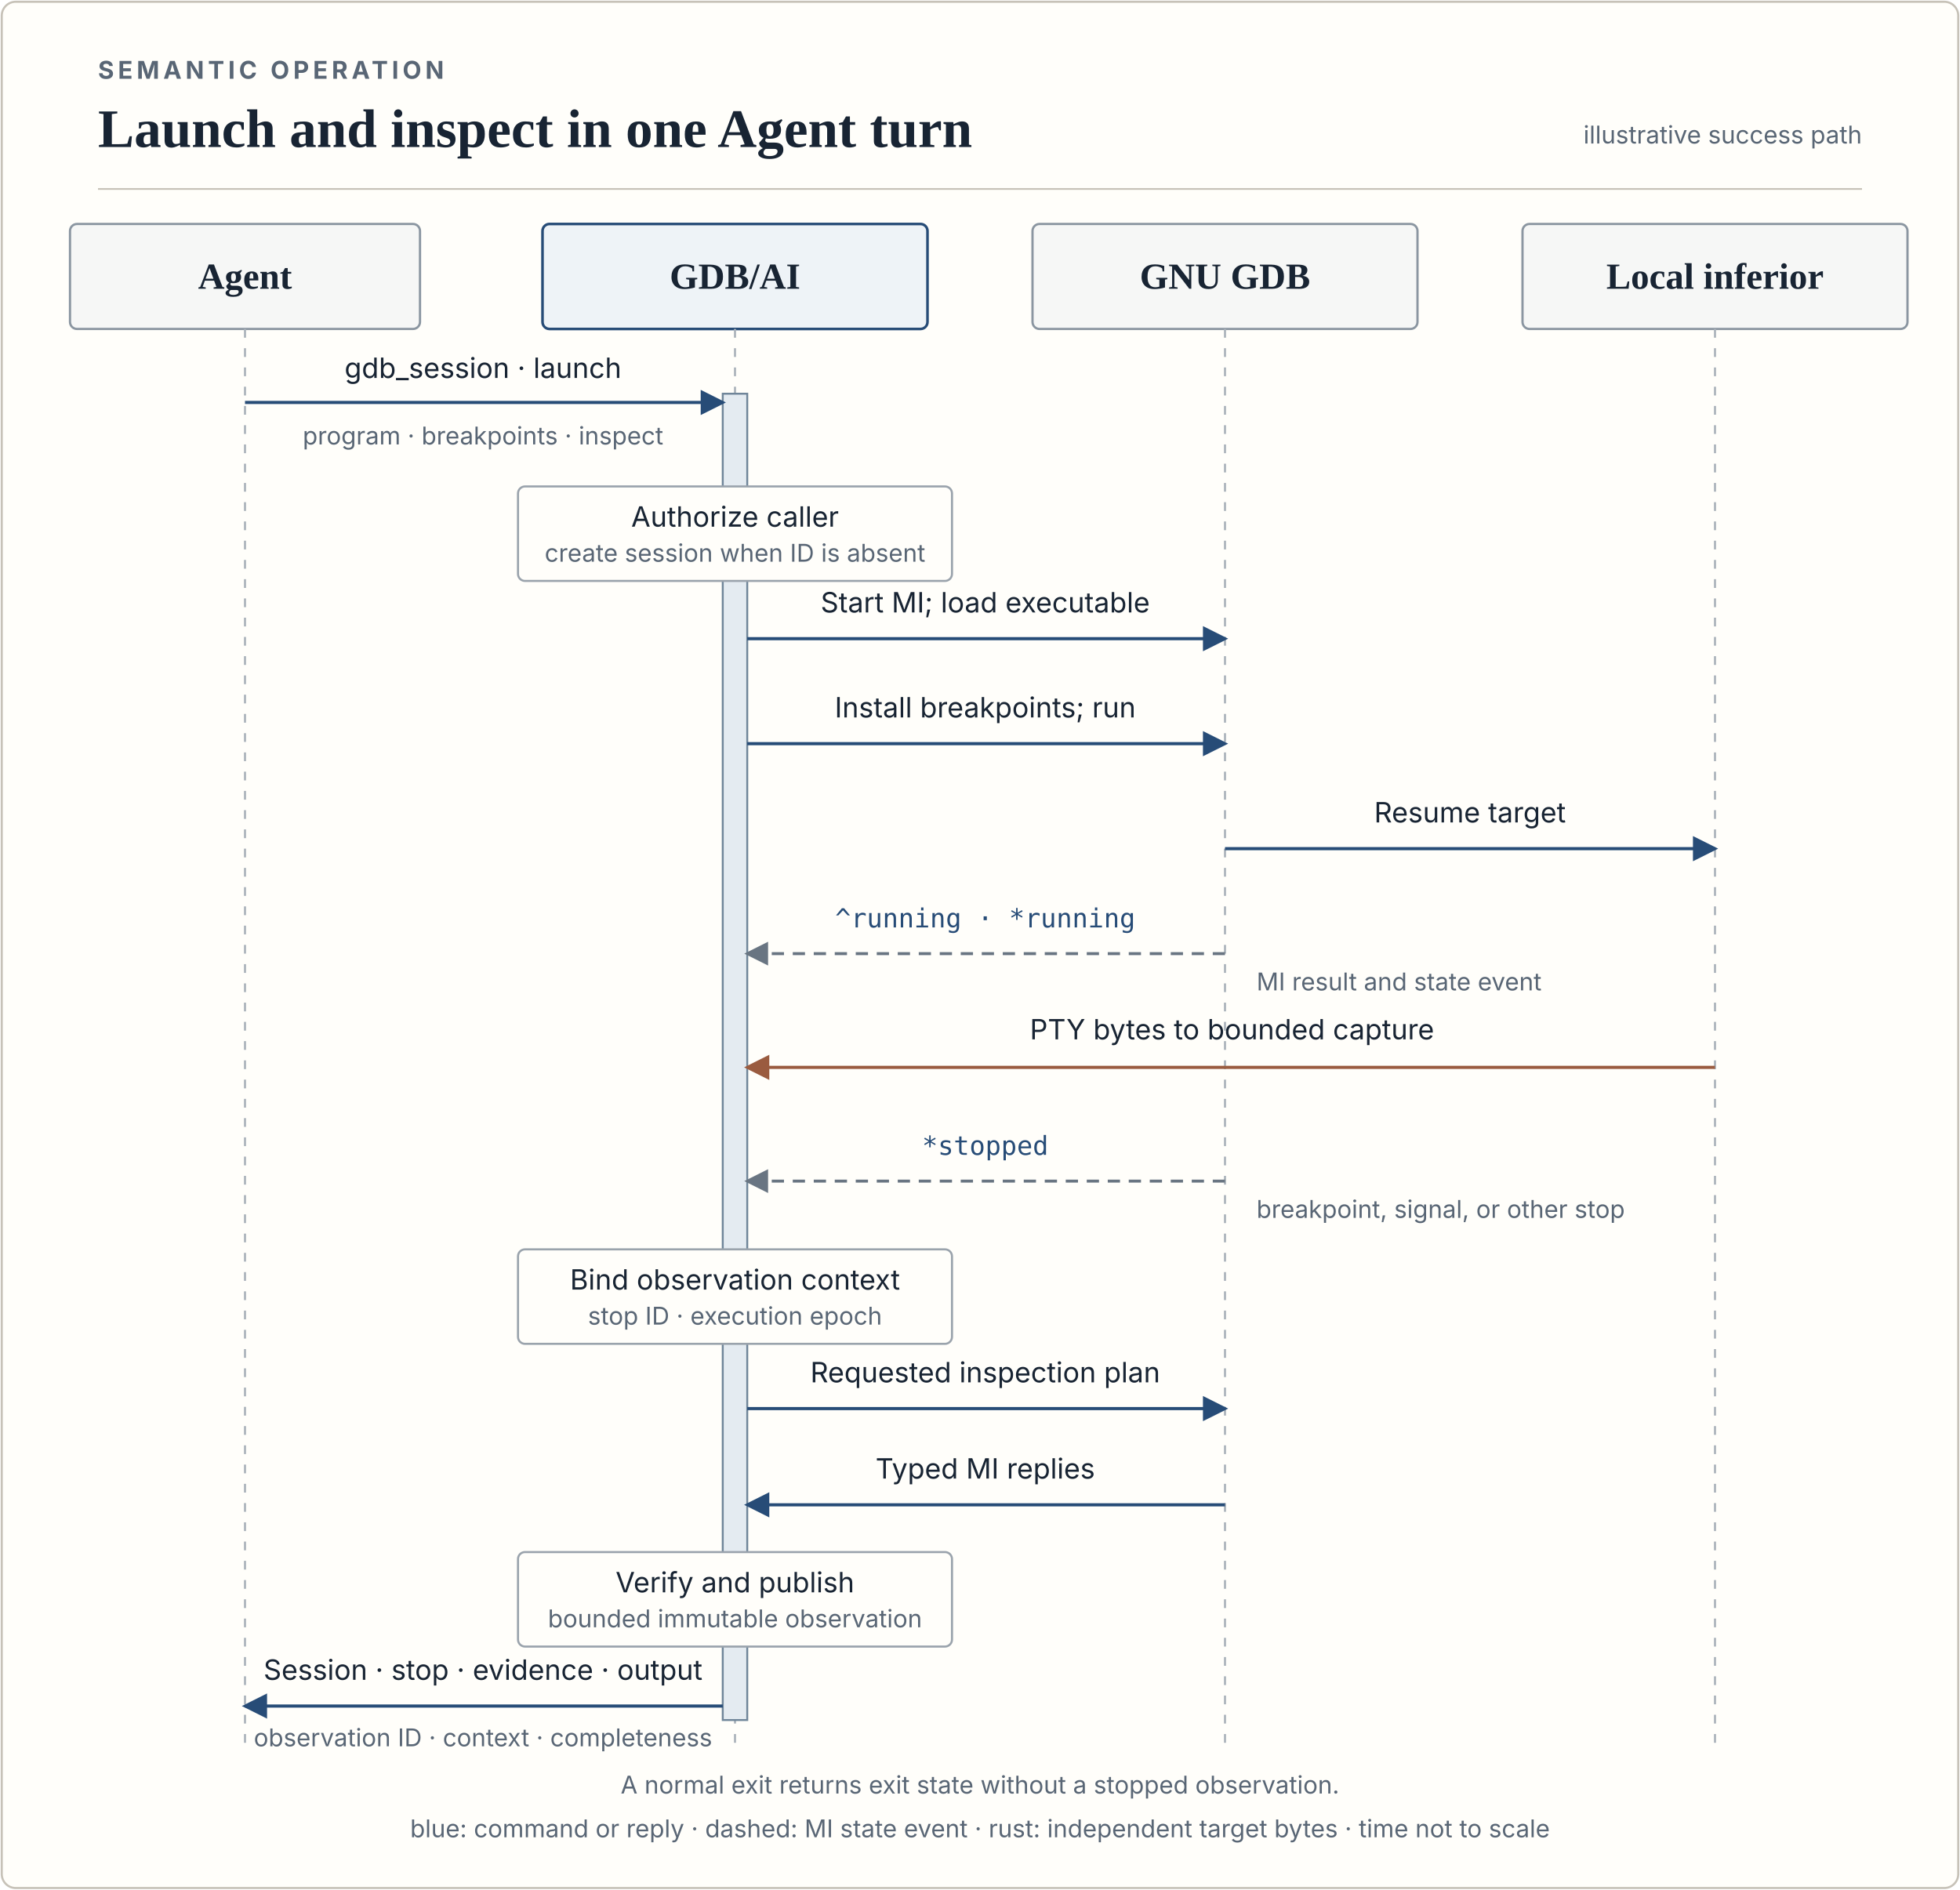
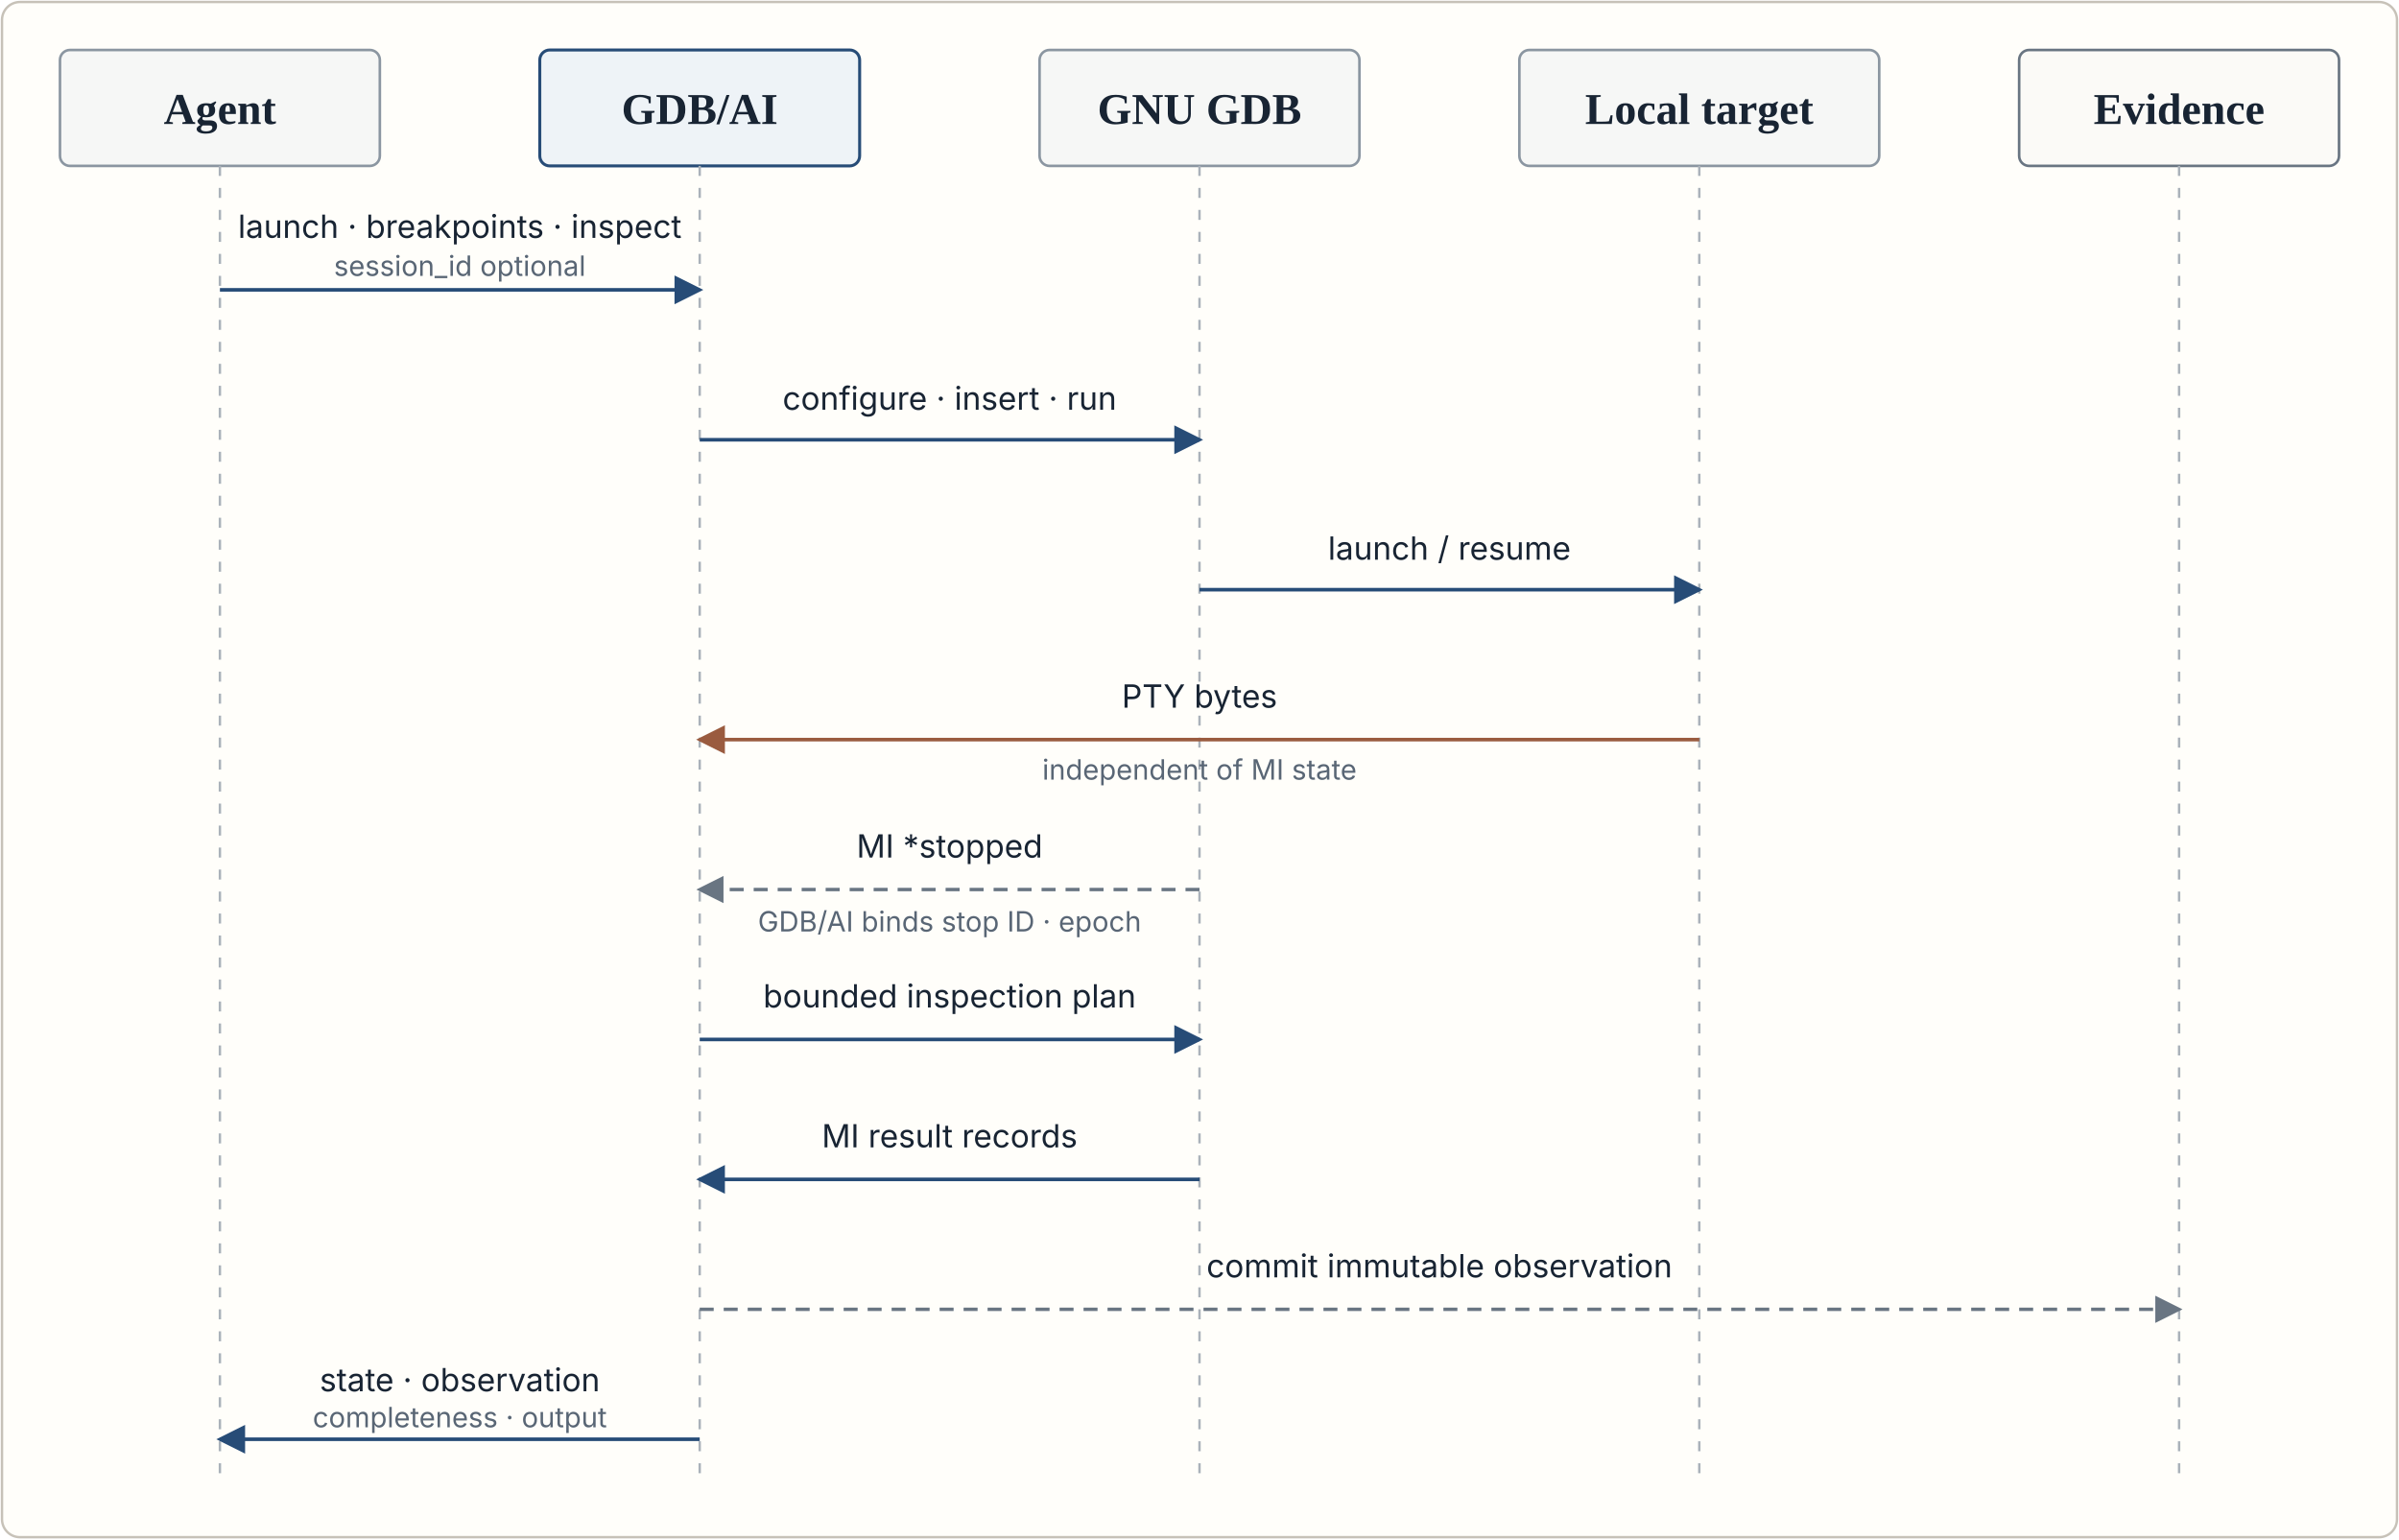
- <svg xmlns="http://www.w3.org/2000/svg" width="1120" height="1080" viewBox="0 0 1120 1080" role="img" aria-labelledby="title description">
+ <svg xmlns="http://www.w3.org/2000/svg" width="1200" height="770" viewBox="0 0 1200 770" role="img" aria-labelledby="title description">
  <defs>
    <marker id="arrow" markerWidth="8" markerHeight="8" refX="7" refY="4" orient="auto" markerUnits="strokeWidth">
      <path d="M0,0 L8,4 L0,8 Z" fill="#274c77" />
    </marker>
    <marker id="event-arrow" markerWidth="8" markerHeight="8" refX="7" refY="4" orient="auto" markerUnits="strokeWidth">
      <path d="M0,0 L8,4 L0,8 Z" fill="#697582" />
    </marker>
    <marker id="io-arrow" markerWidth="8" markerHeight="8" refX="7" refY="4" orient="auto" markerUnits="strokeWidth">
      <path d="M0,0 L8,4 L0,8 Z" fill="#9a5b3f" />
    </marker>
    <style>
      text { fill: #182433; font-family: Inter, "DejaVu Sans", Arial, sans-serif; }
-       .kicker { fill: #596675; font-size: 14px; font-weight: 700; letter-spacing: 2.2px; }
-       .heading { font-family: "Source Serif 4", Georgia, "Times New Roman", serif;
-                  font-size: 31px; font-weight: 600; }
      .title { font-family: "Source Serif 4", Georgia, "Times New Roman", serif;
-                font-size: 21px; font-weight: 600; }
+                font-size: 22px; font-weight: 600; }
      .label { font-size: 16px; }
-       .note { fill: #596675; font-size: 14px; }
-       .mono { fill: #274c77; font-family: "DejaVu Sans Mono", monospace;
-               font-size: 15px; }
+       .small { fill: #596675; font-size: 14px; }
      .canvas { fill: #fffefa; stroke: #c7c2b8; stroke-width: 1.2; }
      .participant { fill: #f6f7f6; stroke: #8b96a1; stroke-width: 1.3; }
      .interface { fill: #eef3f7; stroke: #274c77; stroke-width: 1.5; }
-       .step { fill: #fffefa; stroke: #9aa3ac; stroke-width: 1.2; }
+       .store { fill: #fbfaf7; stroke: #697582; stroke-width: 1.3; }
      .life { stroke: #aab2ba; stroke-width: 1.2; stroke-dasharray: 5 6; }
-       .activation { fill: #e4ebf1; stroke: #6f8599; stroke-width: 1.1; }
      .flow { fill: none; stroke: #274c77; stroke-width: 1.8;
              marker-end: url(#arrow); }
      .event { fill: none; stroke: #697582; stroke-width: 1.7;
               stroke-dasharray: 7 5; marker-end: url(#event-arrow); }
      .io { fill: none; stroke: #9a5b3f; stroke-width: 1.8;
            marker-end: url(#io-arrow); }
    </style>
  </defs>
-   <rect class="canvas" x="1" y="1" width="1118" height="1078" rx="8" />
-   <text class="kicker" x="56" y="45">SEMANTIC OPERATION</text>
-   <text class="heading" x="56" y="84">Launch and inspect in one Agent turn</text>
-   <text class="note" x="1064" y="82" text-anchor="end">illustrative success path</text>
-   <path d="M56 108 H1064" stroke="#c7c2b8" stroke-width="1" />
-   <rect class="participant" x="40" y="128" width="200" height="60" rx="4" />
-   <text class="title" x="140" y="165" text-anchor="middle">Agent</text>
-   <rect class="interface" x="310" y="128" width="220" height="60" rx="4" />
-   <text class="title" x="420" y="165" text-anchor="middle">GDB/AI</text>
-   <rect class="participant" x="590" y="128" width="220" height="60" rx="4" />
-   <text class="title" x="700" y="165" text-anchor="middle">GNU GDB</text>
-   <rect class="participant" x="870" y="128" width="220" height="60" rx="4" />
-   <text class="title" x="980" y="165" text-anchor="middle">Local inferior</text>
-   <path class="life" d="M140 188 V1000 M420 188 V1000 M700 188 V1000 M980 188 V1000" />
-   <rect class="activation" x="413" y="225" width="14" height="758" />
-   <path class="flow" d="M140 230 H413" />
-   <text class="label" x="276" y="216" text-anchor="middle">gdb_session · launch</text>
-   <text class="note" x="276" y="254" text-anchor="middle">program · breakpoints · inspect</text>
-   <rect class="step" x="296" y="278" width="248" height="54" rx="4" />
-   <text class="label" x="420" y="301" text-anchor="middle">Authorize caller</text>
-   <text class="note" x="420" y="321" text-anchor="middle">create session when ID is absent</text>
-   <path class="flow" d="M427 365 H700" />
-   <text class="label" x="563" y="350" text-anchor="middle">Start MI; load executable</text>
-   <path class="flow" d="M427 425 H700" />
-   <text class="label" x="563" y="410" text-anchor="middle">Install breakpoints; run</text>
-   <path class="flow" d="M700 485 H980" />
-   <text class="label" x="840" y="470" text-anchor="middle">Resume target</text>
-   <path class="event" d="M700 545 H427" />
-   <text class="mono" x="563" y="530" text-anchor="middle">^running · *running</text>
-   <text class="note" x="718" y="566">MI result and state event</text>
-   <path class="io" d="M980 610 H427" />
-   <text class="label" x="704" y="594" text-anchor="middle">PTY bytes to bounded capture</text>
-   <path class="event" d="M700 675 H427" />
-   <text class="mono" x="563" y="660" text-anchor="middle">*stopped</text>
-   <text class="note" x="718" y="696">breakpoint, signal, or other stop</text>
-   <rect class="step" x="296" y="714" width="248" height="54" rx="4" />
-   <text class="label" x="420" y="737" text-anchor="middle">Bind observation context</text>
-   <text class="note" x="420" y="757" text-anchor="middle">stop ID · execution epoch</text>
-   <path class="flow" d="M427 805 H700" />
-   <text class="label" x="563" y="790" text-anchor="middle">Requested inspection plan</text>
-   <path class="flow" d="M700 860 H427" />
-   <text class="label" x="563" y="845" text-anchor="middle">Typed MI replies</text>
-   <rect class="step" x="296" y="887" width="248" height="54" rx="4" />
-   <text class="label" x="420" y="910" text-anchor="middle">Verify and publish</text>
-   <text class="note" x="420" y="930" text-anchor="middle">bounded immutable observation</text>
-   <path class="flow" d="M413 975 H140" />
-   <text class="label" x="276" y="960" text-anchor="middle">Session · stop · evidence · output</text>
-   <text class="note" x="276" y="998" text-anchor="middle">observation ID · context · completeness</text>
-   <text class="note" x="560" y="1025" text-anchor="middle">A normal exit returns exit state without a stopped observation.</text>
-   <text class="note" x="560" y="1050" text-anchor="middle">blue: command or reply · dashed: MI state event · rust: independent target bytes · time not to scale</text>
+   <rect class="canvas" x="1" y="1" width="1198" height="768" rx="9" />
+   <rect class="participant" x="30" y="25" width="160" height="58" rx="5" />
+   <text class="title" x="110" y="62" text-anchor="middle">Agent</text>
+   <rect class="interface" x="270" y="25" width="160" height="58" rx="5" />
+   <text class="title" x="350" y="62" text-anchor="middle">GDB/AI</text>
+   <rect class="participant" x="520" y="25" width="160" height="58" rx="5" />
+   <text class="title" x="600" y="62" text-anchor="middle">GNU GDB</text>
+   <rect class="participant" x="760" y="25" width="180" height="58" rx="5" />
+   <text class="title" x="850" y="62" text-anchor="middle">Local target</text>
+   <rect class="store" x="1010" y="25" width="160" height="58" rx="5" />
+   <text class="title" x="1090" y="62" text-anchor="middle">Evidence</text>
+   <path class="life" d="M110 83 V740 M350 83 V740 M600 83 V740 M850 83 V740 M1090 83 V740" />
+   <path class="flow" d="M110 145 H350" />
+   <text class="label" x="230" y="119" text-anchor="middle">launch · breakpoints · inspect</text>
+   <text class="small" x="230" y="138" text-anchor="middle">session_id optional</text>
+   <path class="flow" d="M350 220 H600" />
+   <text class="label" x="475" y="205" text-anchor="middle">configure · insert · run</text>
+   <path class="flow" d="M600 295 H850" />
+   <text class="label" x="725" y="280" text-anchor="middle">launch / resume</text>
+   <path class="io" d="M850 370 H350" />
+   <text class="label" x="600" y="354" text-anchor="middle">PTY bytes</text>
+   <text class="small" x="600" y="390" text-anchor="middle">independent of MI state</text>
+   <path class="event" d="M600 445 H350" />
+   <text class="label" x="475" y="429" text-anchor="middle">MI *stopped</text>
+   <text class="small" x="475" y="466" text-anchor="middle">GDB/AI binds stop ID · epoch</text>
+   <path class="flow" d="M350 520 H600" />
+   <text class="label" x="475" y="504" text-anchor="middle">bounded inspection plan</text>
+   <path class="flow" d="M600 590 H350" />
+   <text class="label" x="475" y="574" text-anchor="middle">MI result records</text>
+   <path class="event" d="M350 655 H1090" />
+   <text class="label" x="720" y="639" text-anchor="middle">commit immutable observation</text>
+   <path class="flow" d="M350 720 H110" />
+   <text class="label" x="230" y="696" text-anchor="middle">state · observation</text>
+   <text class="small" x="230" y="714" text-anchor="middle">completeness · output</text>
</svg>
